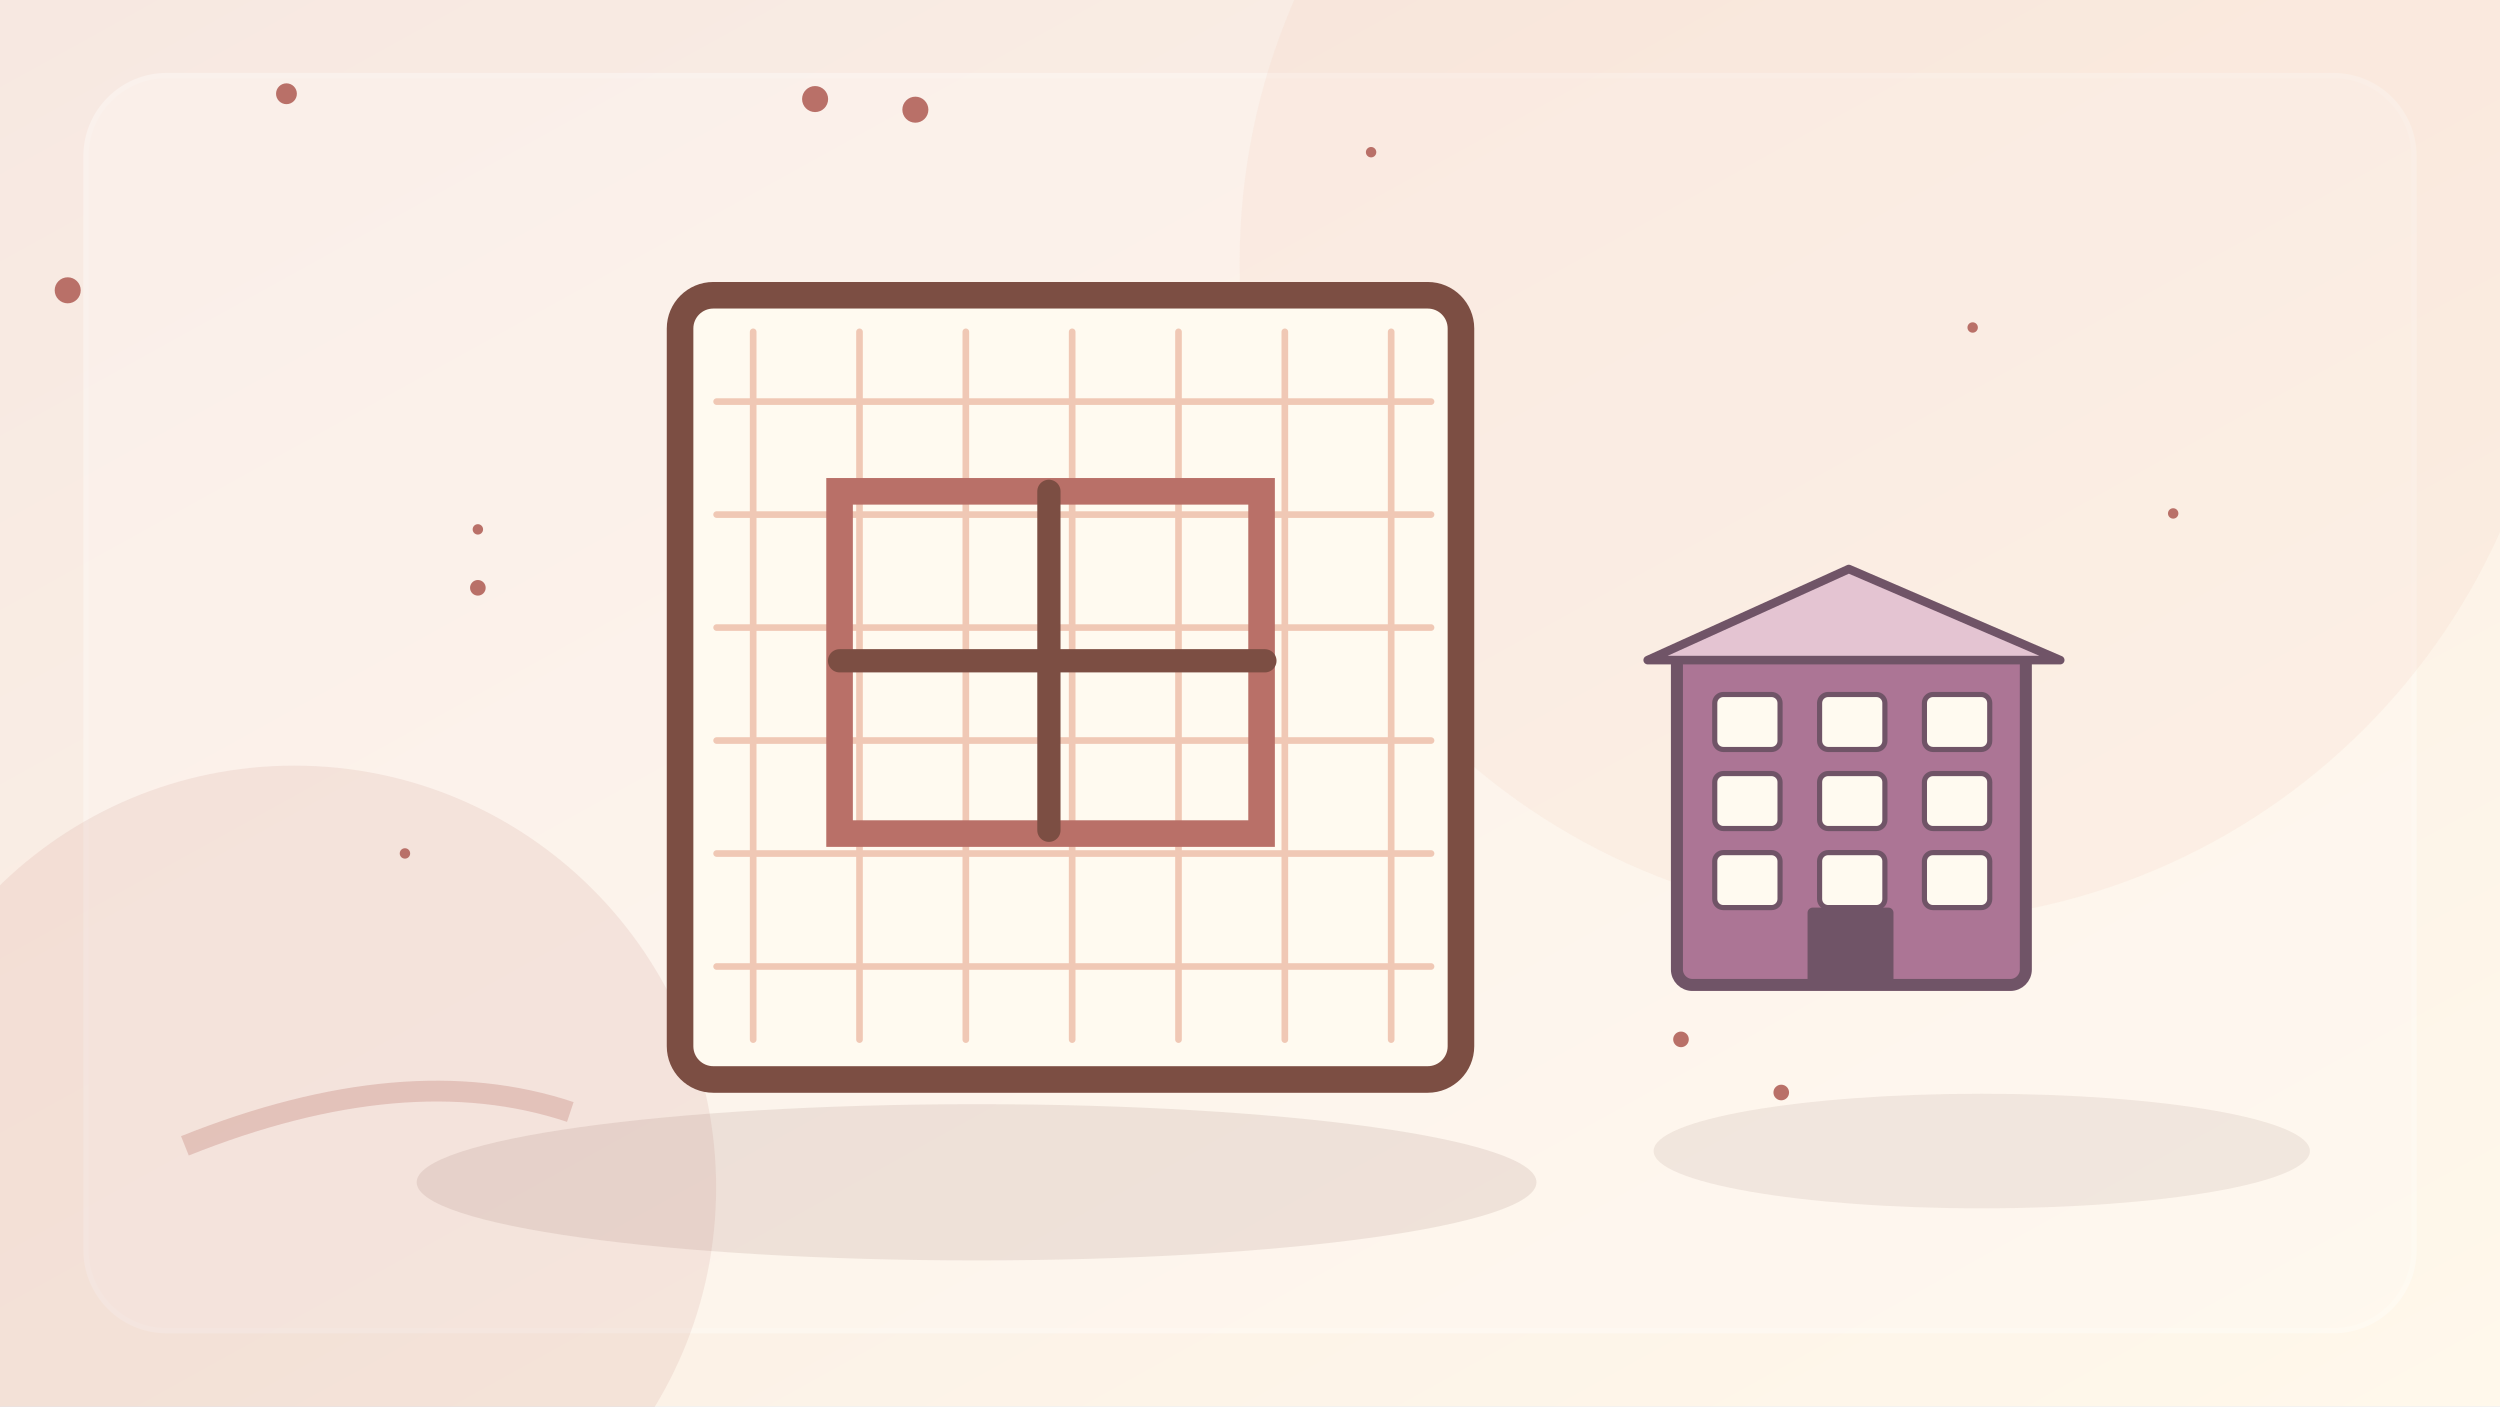
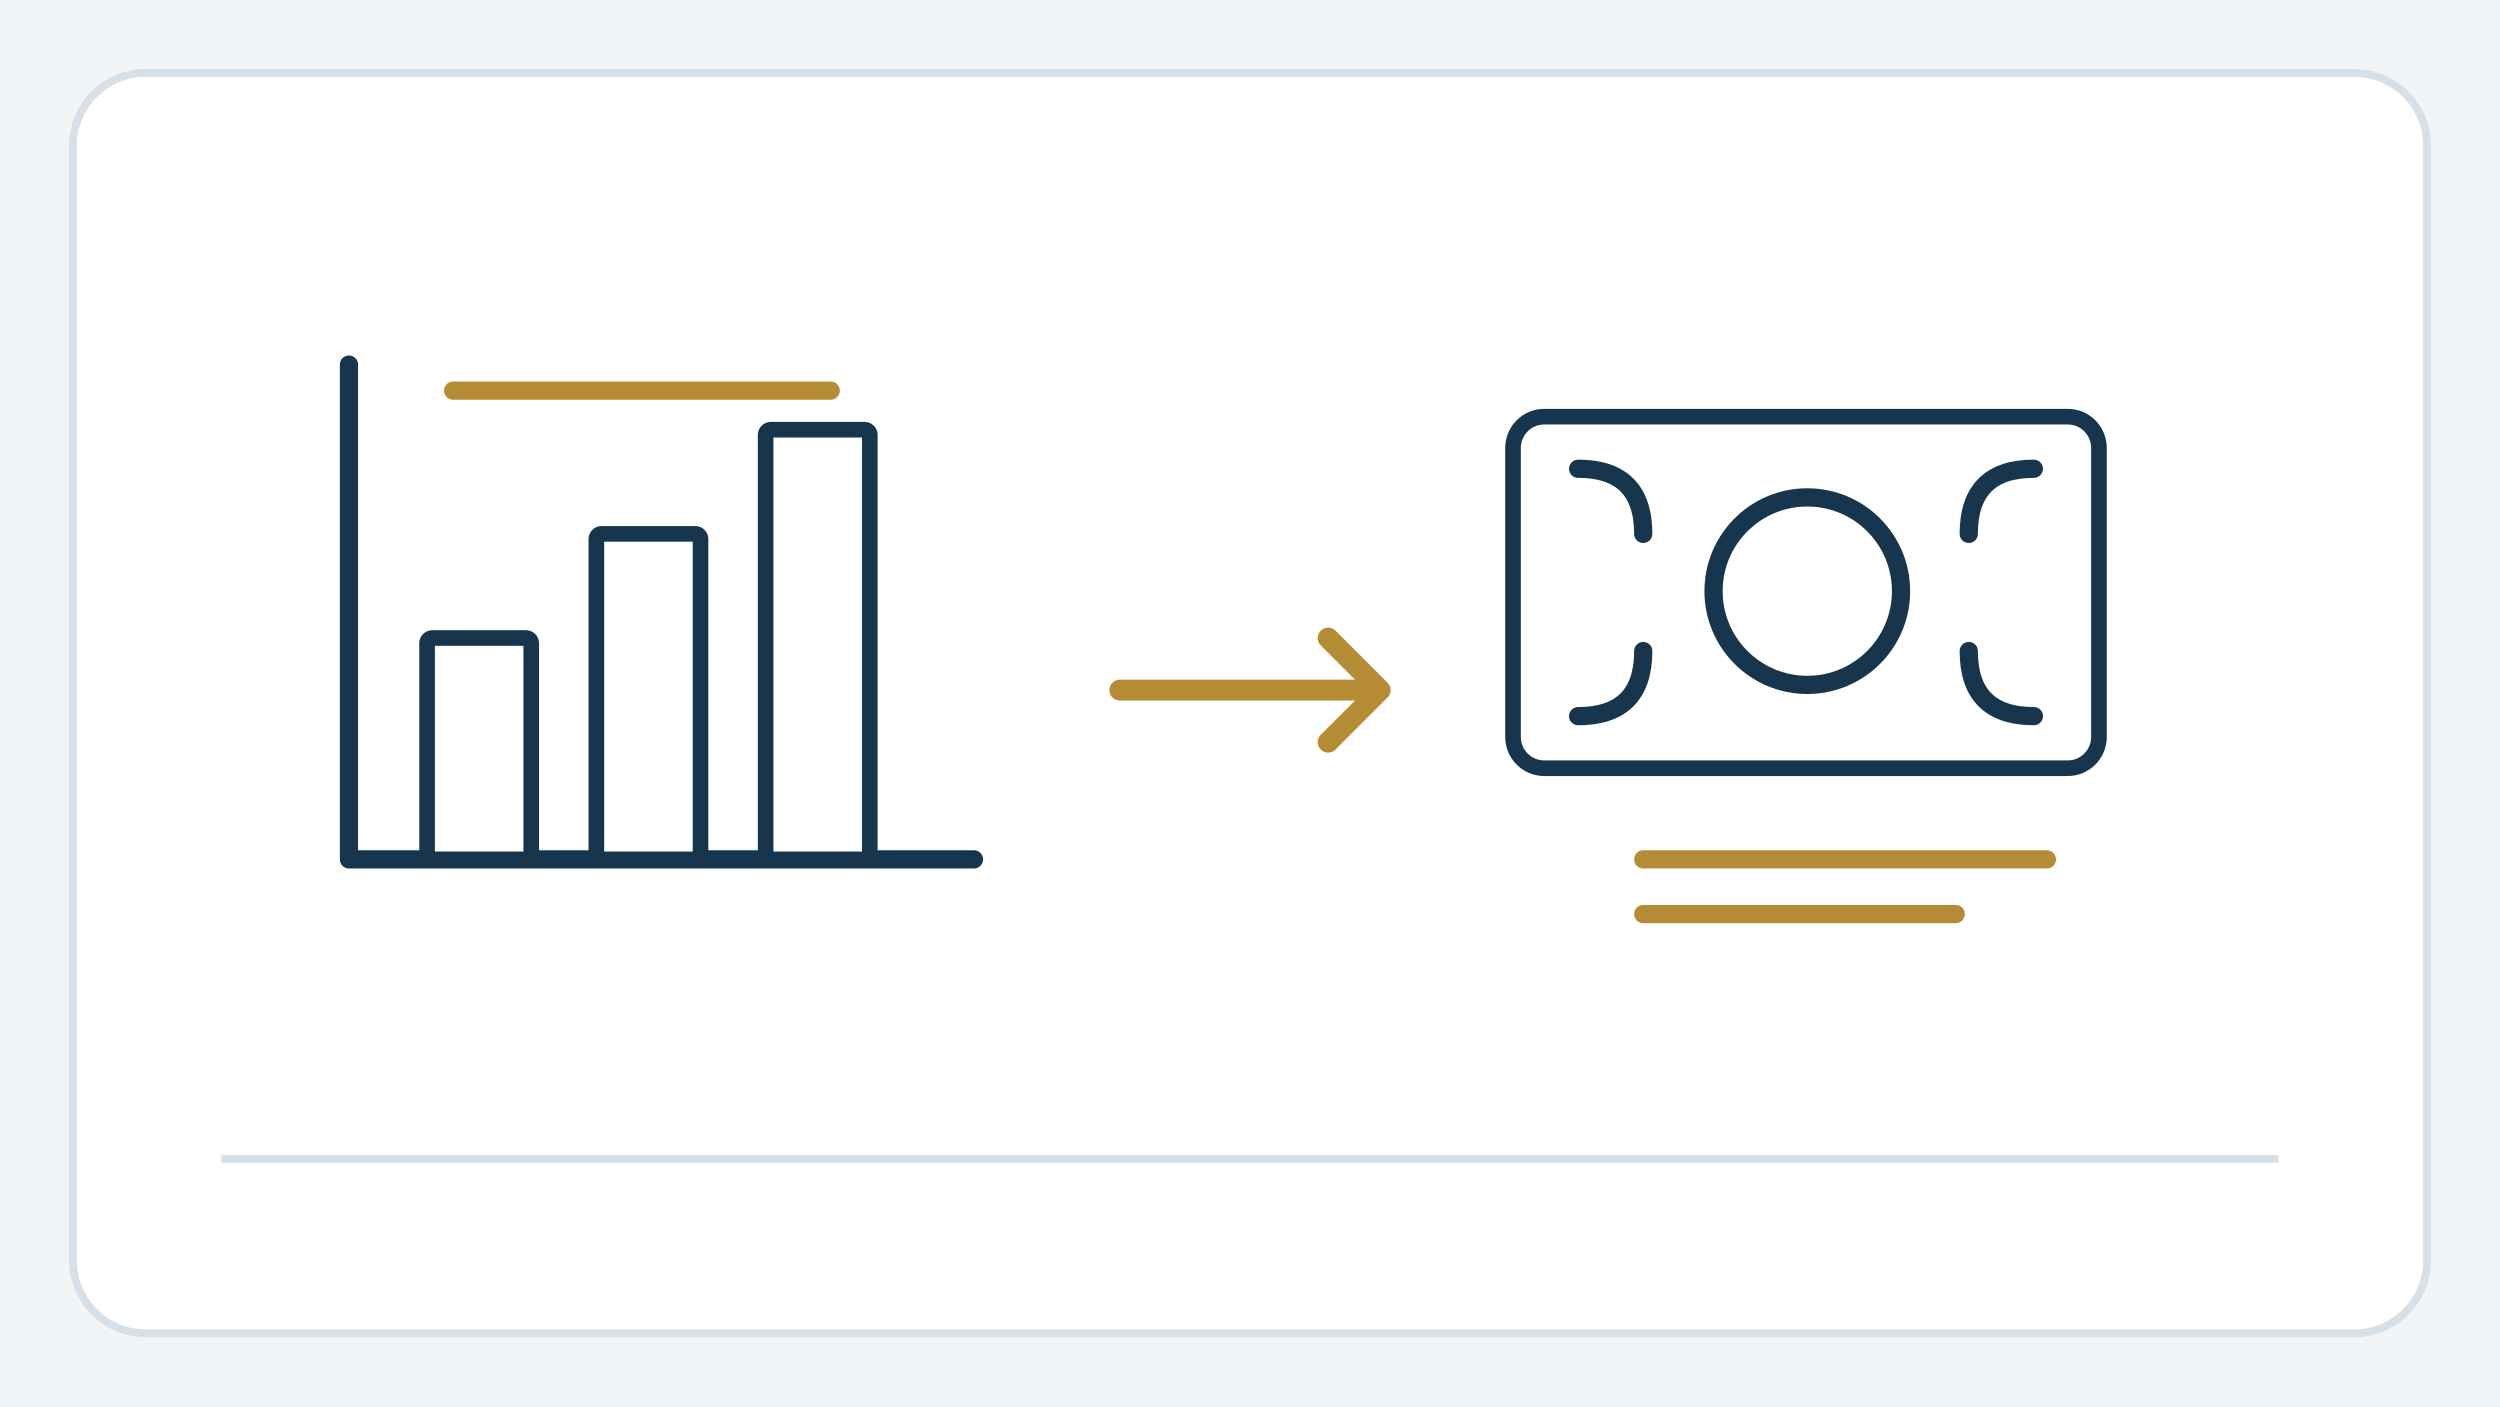
- <svg xmlns="http://www.w3.org/2000/svg" width="960" height="540" viewBox="0 0 960 540" role="img" aria-label="Autorska ilustracja: Sprawozdanie i plan następnego roku">
-   <defs>
-     <linearGradient id="background" x1="0" y1="0" x2="1" y2="1">
-       <stop offset="0" stop-color="#f7e8e1" />
-       <stop offset="1" stop-color="#fff8eb" />
-     </linearGradient>
-   </defs>
-   <rect width="960" height="540" fill="url(#background)" />
-   <rect x="33" y="29" width="894" height="482" rx="31" fill="#fffaf7" opacity=".35" stroke="#fff" stroke-width="2" />
-   <circle cx="729" cy="101" r="253" fill="#f0c8b5" opacity=".16" />
-   <circle cx="113" cy="456" r="162" fill="#b97068" opacity=".12" />
-   <circle cx="155.5" cy="327.72" r="2" fill="#b97068" stroke="none" stroke-width="4" />
-   <circle cx="684" cy="419.52" r="3" fill="#b97068" stroke="none" stroke-width="4" />
-   <circle cx="26" cy="111.48" r="5" fill="#b97068" stroke="none" stroke-width="4" />
-   <circle cx="313" cy="38.04" r="5" fill="#b97068" stroke="none" stroke-width="4" />
-   <circle cx="183.5" cy="203.28" r="2" fill="#b97068" stroke="none" stroke-width="4" />
-   <circle cx="834.5" cy="197.16" r="2" fill="#b97068" stroke="none" stroke-width="4" />
-   <circle cx="292" cy="191.04" r="2" fill="#b97068" stroke="none" stroke-width="4" />
-   <circle cx="691" cy="305.28" r="3" fill="#b97068" stroke="none" stroke-width="4" />
-   <circle cx="645.5" cy="399.12" r="3" fill="#b97068" stroke="none" stroke-width="4" />
-   <circle cx="649" cy="333.84" r="3" fill="#b97068" stroke="none" stroke-width="4" />
-   <circle cx="183.5" cy="225.72" r="3" fill="#b97068" stroke="none" stroke-width="4" />
-   <circle cx="757.5" cy="125.76" r="2" fill="#b97068" stroke="none" stroke-width="4" />
-   <circle cx="351.5" cy="42.12" r="5" fill="#b97068" stroke="none" stroke-width="4" />
-   <circle cx="526.5" cy="58.44" r="2" fill="#b97068" stroke="none" stroke-width="4" />
-   <circle cx="110" cy="36" r="4" fill="#b97068" stroke="none" stroke-width="4" />
-   <ellipse cx="375" cy="454" rx="215" ry="30" fill="#7c4e43" opacity=".12" />
-   <ellipse cx="761" cy="442" rx="126" ry="22" fill="#7c4e43" opacity=".10" />
-   <g transform="translate(205 70) scale(1.276)">
-     <rect x="44" y="34" width="235" height="236" rx="10" fill="#fffaf0" stroke="#7c4e43" stroke-width="8" />
-     <path d="M55 66L270 66" stroke="#f0c8b5" stroke-width="2" stroke-linecap="round" fill="none" />
-     <path d="M55 100L270 100" stroke="#f0c8b5" stroke-width="2" stroke-linecap="round" fill="none" />
-     <path d="M55 134L270 134" stroke="#f0c8b5" stroke-width="2" stroke-linecap="round" fill="none" />
-     <path d="M55 168L270 168" stroke="#f0c8b5" stroke-width="2" stroke-linecap="round" fill="none" />
-     <path d="M55 202L270 202" stroke="#f0c8b5" stroke-width="2" stroke-linecap="round" fill="none" />
-     <path d="M55 236L270 236" stroke="#f0c8b5" stroke-width="2" stroke-linecap="round" fill="none" />
-     <path d="M66 45L66 258" stroke="#f0c8b5" stroke-width="2" stroke-linecap="round" fill="none" />
-     <path d="M98 45L98 258" stroke="#f0c8b5" stroke-width="2" stroke-linecap="round" fill="none" />
-     <path d="M130 45L130 258" stroke="#f0c8b5" stroke-width="2" stroke-linecap="round" fill="none" />
-     <path d="M162 45L162 258" stroke="#f0c8b5" stroke-width="2" stroke-linecap="round" fill="none" />
-     <path d="M194 45L194 258" stroke="#f0c8b5" stroke-width="2" stroke-linecap="round" fill="none" />
-     <path d="M226 45L226 258" stroke="#f0c8b5" stroke-width="2" stroke-linecap="round" fill="none" />
-     <path d="M258 45L258 258" stroke="#f0c8b5" stroke-width="2" stroke-linecap="round" fill="none" />
-     <rect x="92" y="93" width="127" height="103" rx="0" fill="none" stroke="#b97068" stroke-width="8" />
-     <path d="M155 93L155 195" stroke="#7c4e43" stroke-width="7" stroke-linecap="round" fill="none" />
-     <path d="M92 144L220 144" stroke="#7c4e43" stroke-width="7" stroke-linecap="round" fill="none" />
+ <svg xmlns="http://www.w3.org/2000/svg" width="960" height="540" viewBox="0 0 960 540" role="img" aria-label="Sprawozdanie i plan następnego roku — obserwacje i koszty">
+   <rect width="960" height="540" fill="#f1f5f8" />
+   <rect x="28" y="28" width="904" height="484" rx="28" fill="#fff" stroke="#d6e0e8" stroke-width="3" />
+   <g transform="translate(89 85)">
+     <path d="M45 245H285 M45 245V55" fill="none" stroke="#17364d" stroke-width="7" stroke-linecap="round" stroke-linejoin="round" />
+     <rect x="75" y="160" width="40" height="85" rx="2" fill="#fff" stroke="#17364d" stroke-width="6" />
+     <rect x="140" y="120" width="40" height="125" rx="2" fill="#fff" stroke="#17364d" stroke-width="6" />
+     <rect x="205" y="80" width="40" height="165" rx="2" fill="#fff" stroke="#17364d" stroke-width="6" />
+     <path d="M85 65H230" fill="none" stroke="#b68b36" stroke-width="7" stroke-linecap="round" stroke-linejoin="round" />
  </g>
-   <g transform="translate(605 202) scale(0.660)">
-     <rect x="59" y="71" width="203" height="196" rx="9" fill="#ac7595" stroke="#705467" stroke-width="7" />
-     <path d="M42 78L159 25 282 78Z" fill="#e4c4d2" stroke="#705467" stroke-width="5" stroke-linejoin="round" stroke-linecap="round" />
-     <rect x="81" y="98" width="38" height="32" rx="5" fill="#fffaf0" stroke="#705467" stroke-width="3" />
-     <rect x="142" y="98" width="38" height="32" rx="5" fill="#fffaf0" stroke="#705467" stroke-width="3" />
-     <rect x="203" y="98" width="38" height="32" rx="5" fill="#fffaf0" stroke="#705467" stroke-width="3" />
-     <rect x="81" y="144" width="38" height="32" rx="5" fill="#fffaf0" stroke="#705467" stroke-width="3" />
-     <rect x="142" y="144" width="38" height="32" rx="5" fill="#fffaf0" stroke="#705467" stroke-width="3" />
-     <rect x="203" y="144" width="38" height="32" rx="5" fill="#fffaf0" stroke="#705467" stroke-width="3" />
-     <rect x="81" y="190" width="38" height="32" rx="5" fill="#fffaf0" stroke="#705467" stroke-width="3" />
-     <rect x="142" y="190" width="38" height="32" rx="5" fill="#fffaf0" stroke="#705467" stroke-width="3" />
-     <rect x="203" y="190" width="38" height="32" rx="5" fill="#fffaf0" stroke="#705467" stroke-width="3" />
-     <rect x="135" y="222" width="50" height="45" rx="3" fill="#705467" stroke="none" stroke-width="4" />
+   <g transform="translate(536 85)">
+     <rect x="45" y="75" width="225" height="135" rx="12" fill="#fff" stroke="#17364d" stroke-width="6" />
+     <path d="M70 95Q95 95 95 120 M245 95Q220 95 220 120 M70 190Q95 190 95 165 M245 190Q220 190 220 165" fill="none" stroke="#17364d" stroke-width="7" stroke-linecap="round" stroke-linejoin="round" />
+     <circle cx="158" cy="142" r="36" fill="none" stroke="#17364d" stroke-width="7" />
+     <path d="M95 245H250 M95 266H215" fill="none" stroke="#b68b36" stroke-width="7" stroke-linecap="round" stroke-linejoin="round" />
  </g>
-   <path d="M71 440q85-34 148-13" fill="none" stroke="#b97068" opacity=".29" stroke-width="8" />
+   <path d="M430 265H530 M510 245L530 265L510 285" fill="none" stroke="#b68b36" stroke-width="8" stroke-linecap="round" stroke-linejoin="round" />
+   <path d="M85 445H875" fill="none" stroke="#d6e0e8" stroke-width="3" />
</svg>
